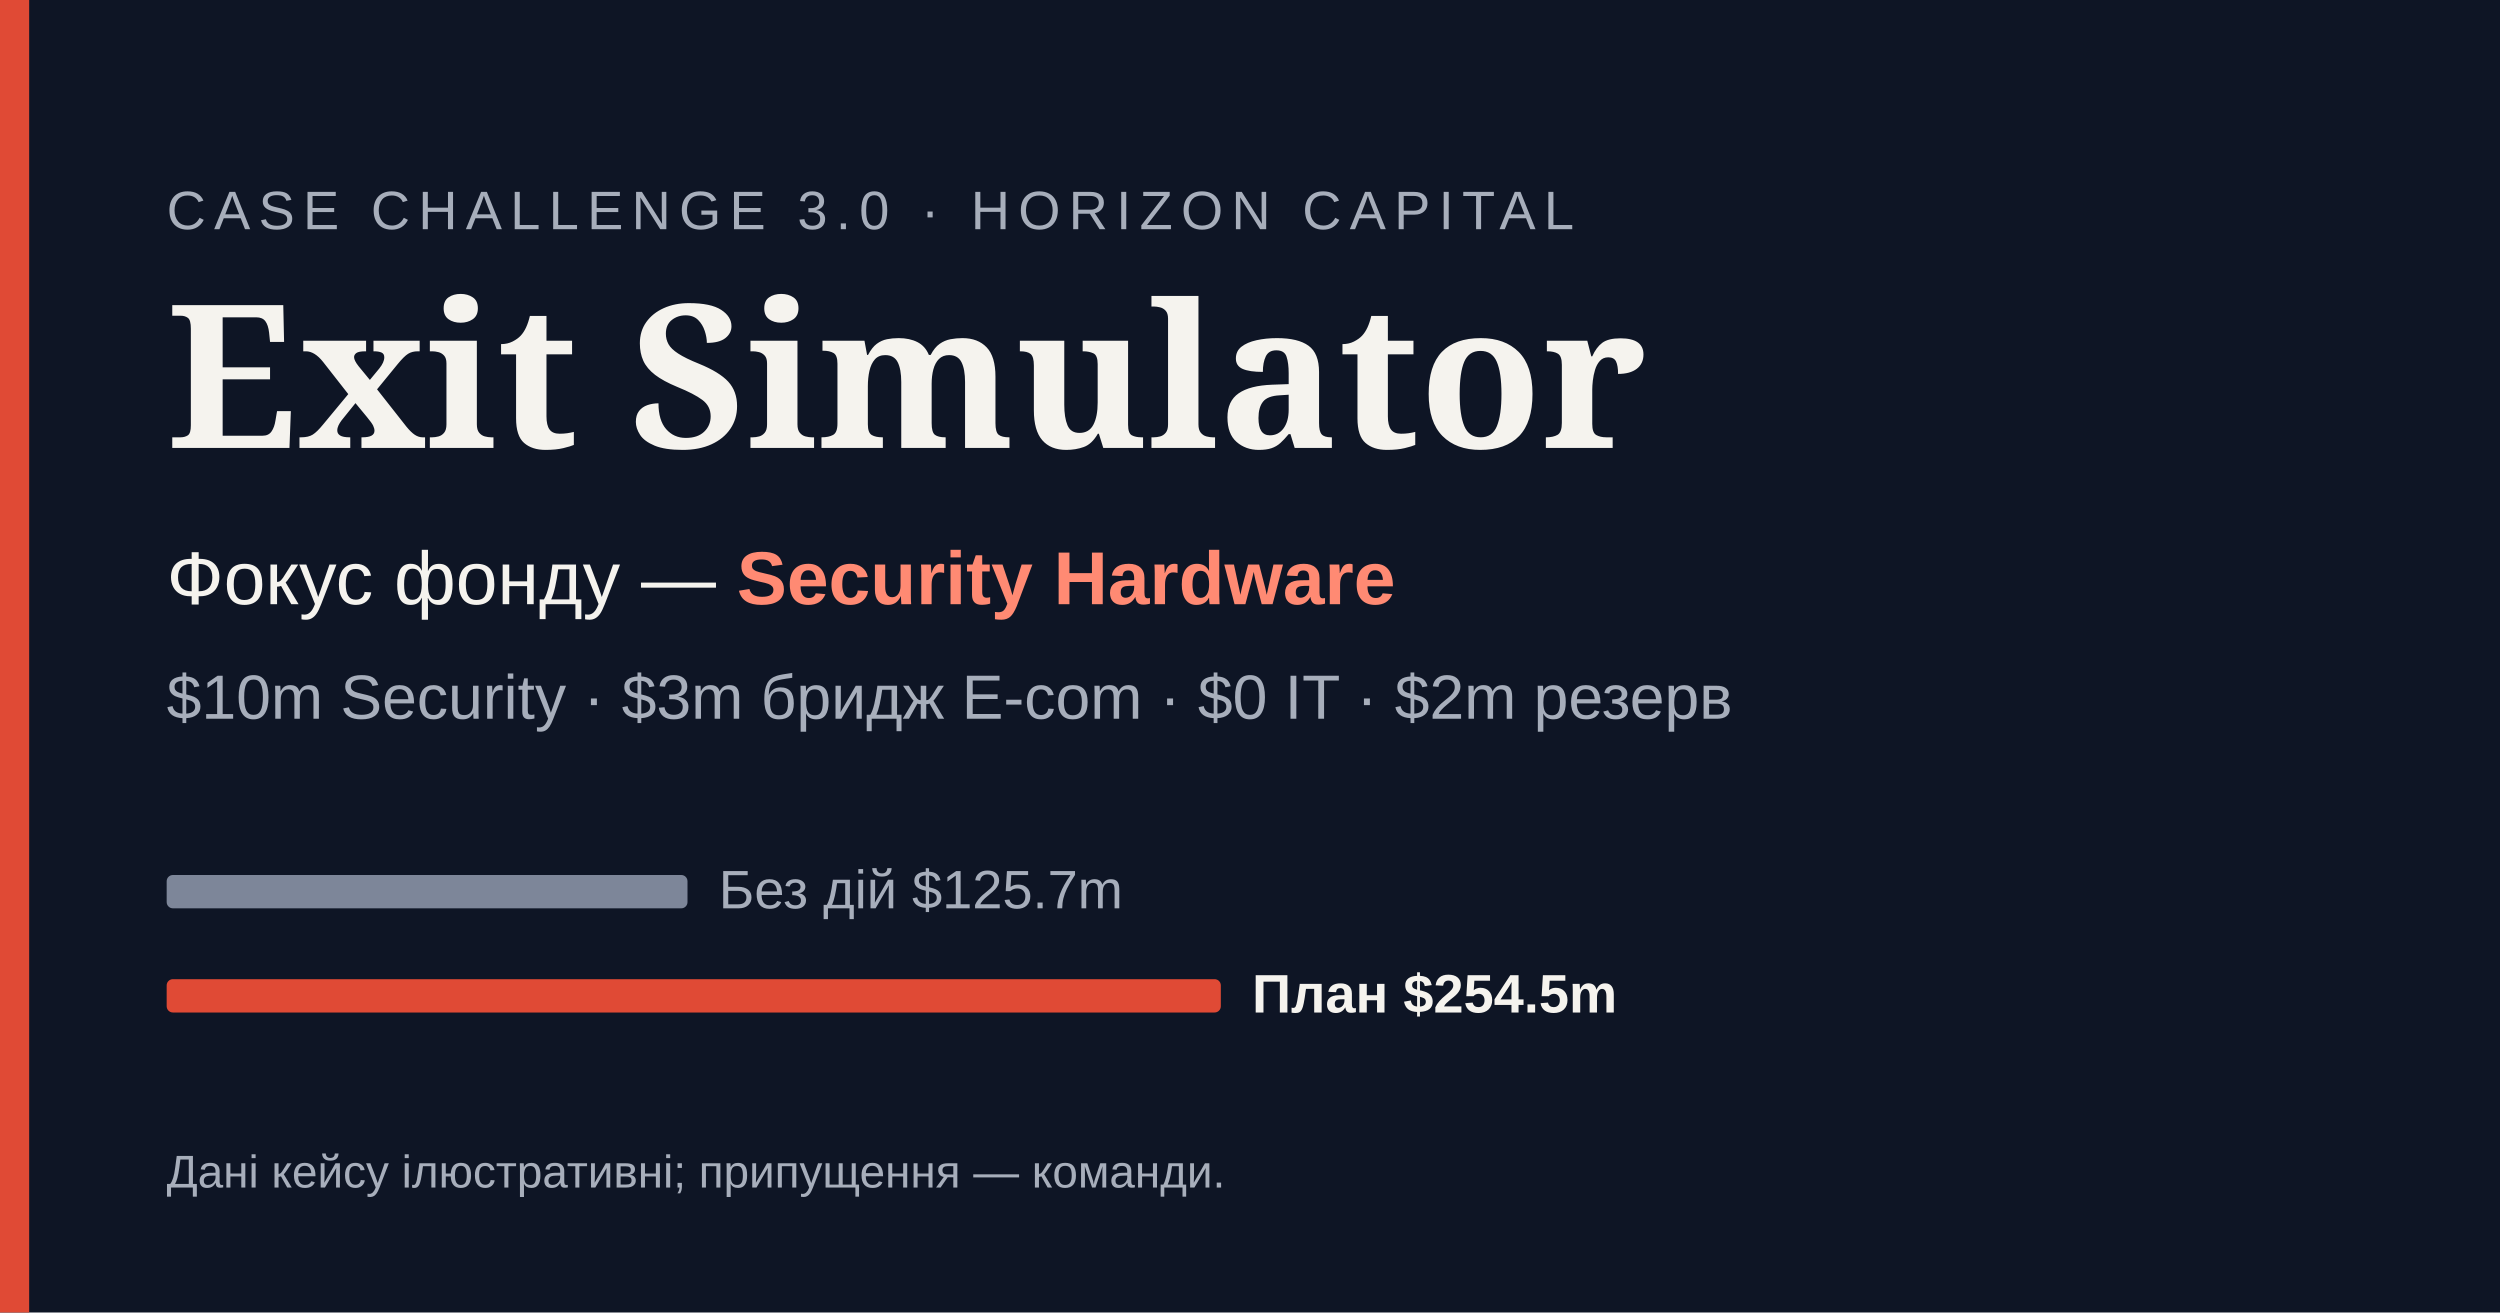
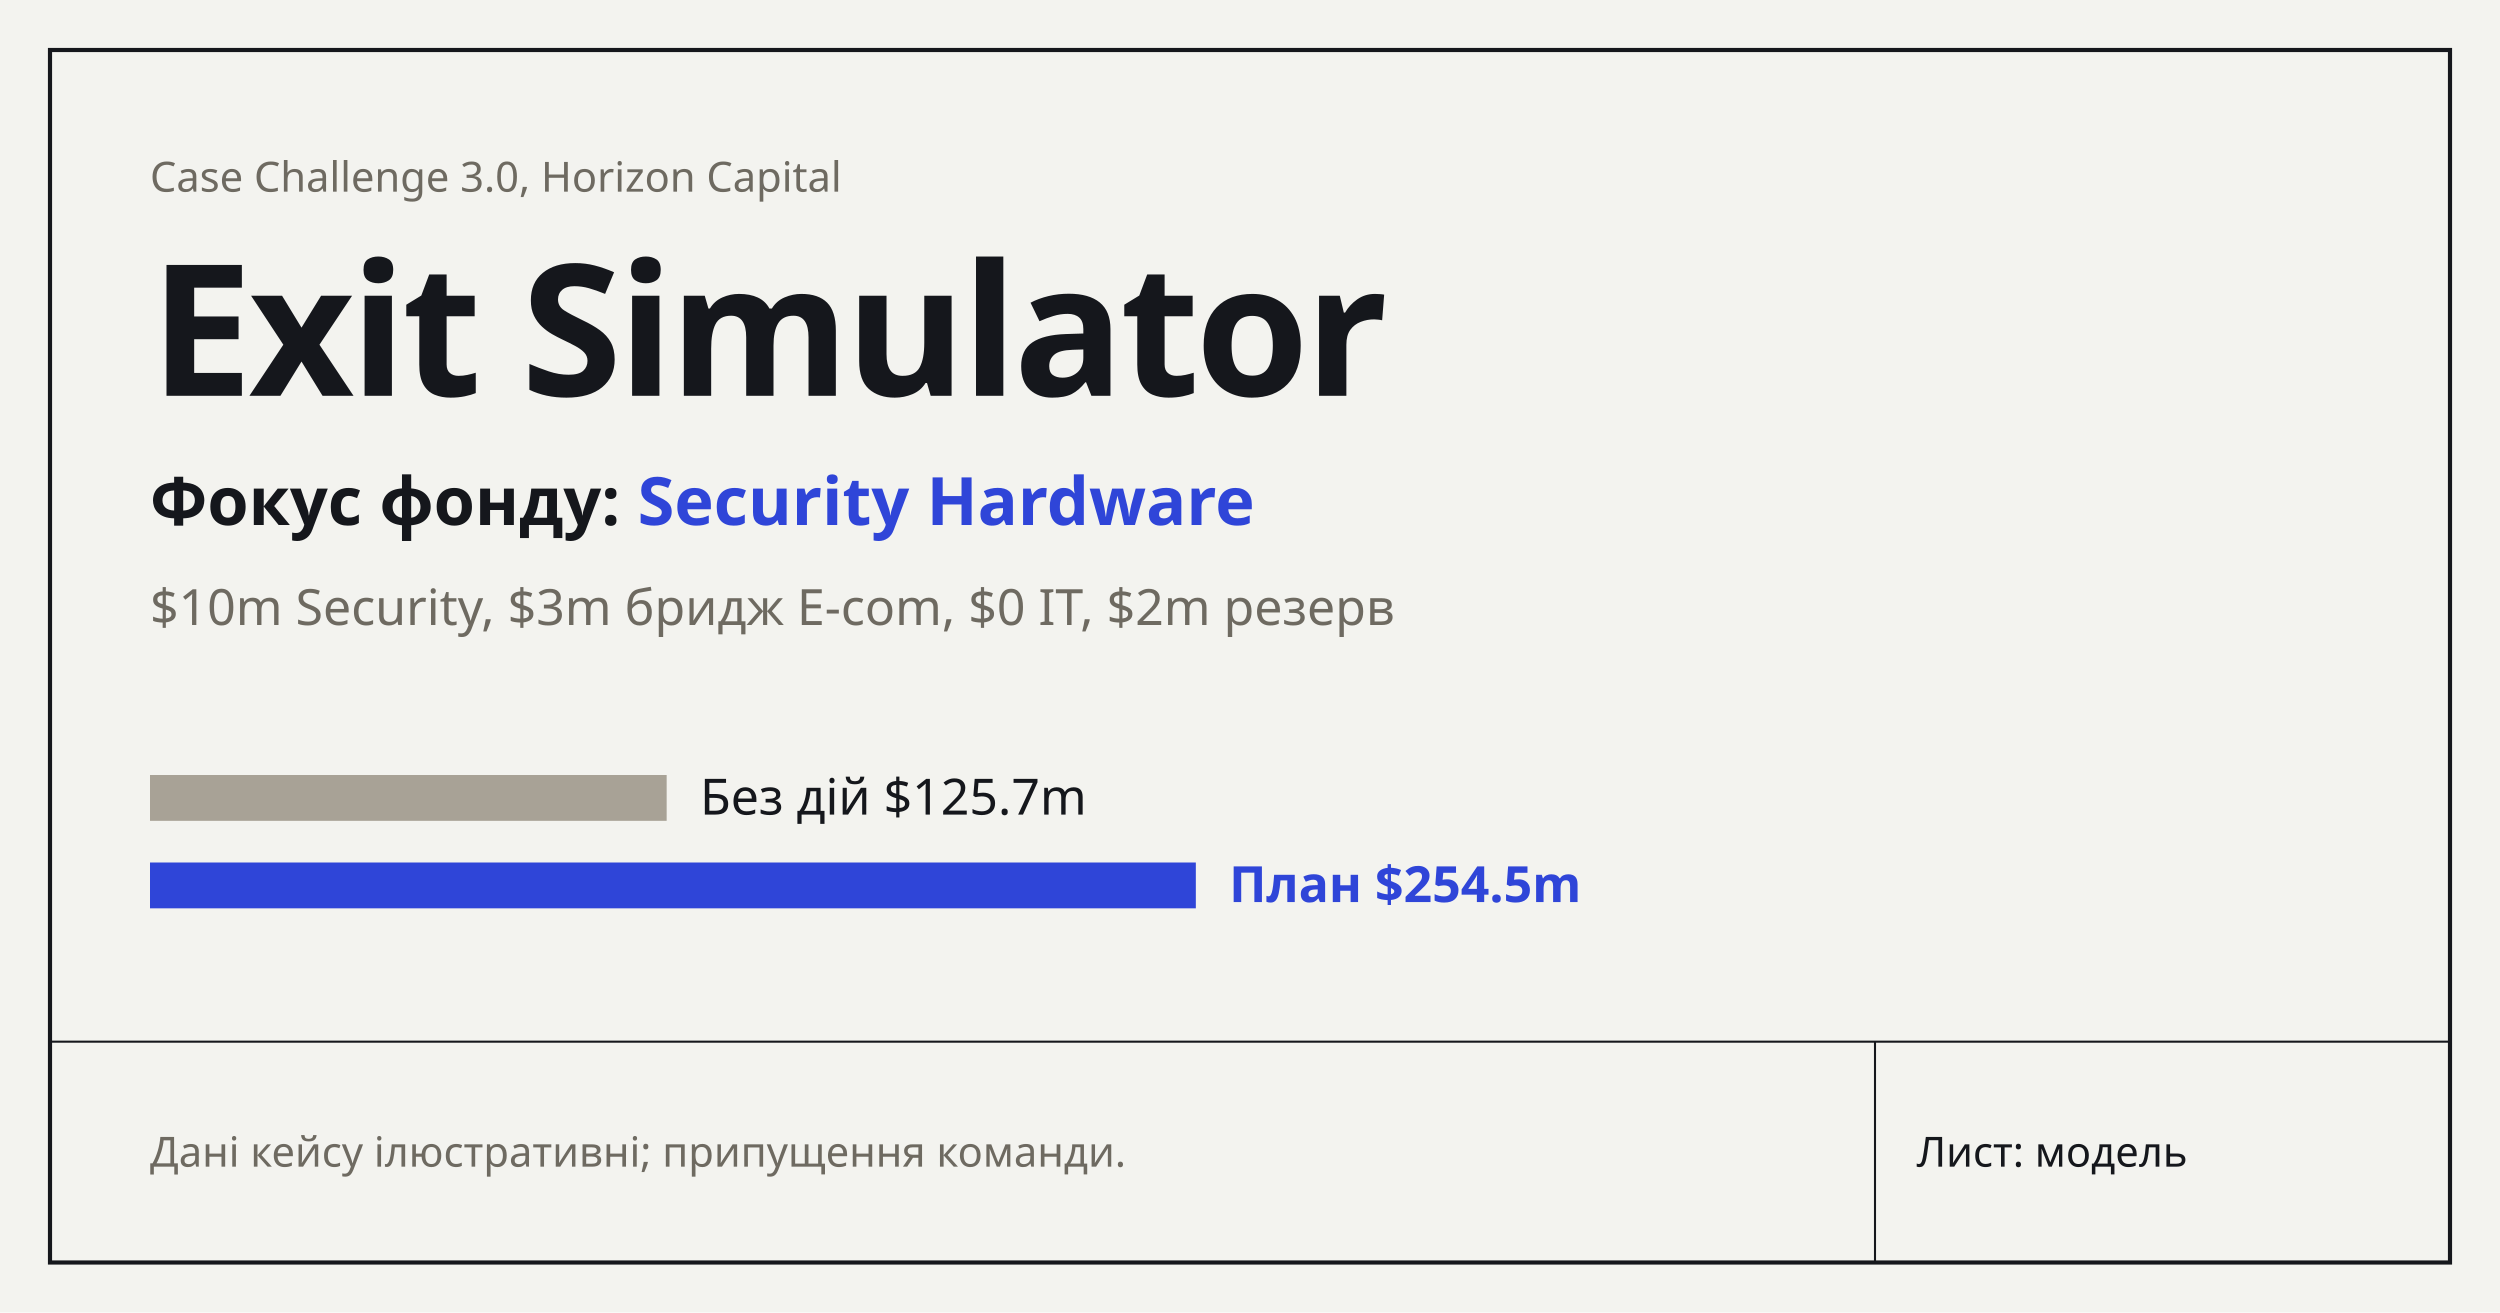
<svg xmlns="http://www.w3.org/2000/svg" width="1200" height="630" viewBox="0 0 1200 630">
-   <rect width="1200" height="630" fill="#0E1525" />
-   <rect x="0" y="0" width="14" height="630" fill="#E04A35" />
-   <text x="80" y="110" font-family="Helvetica Neue, Arial, sans-serif" font-size="26" letter-spacing="4" fill="#A7AEBB">CASE CHALLENGE 3.0 · HORIZON CAPITAL</text>
-   <text x="80" y="215" font-family="Georgia, serif" font-size="96" font-weight="bold" fill="#F5F3EE">Exit Simulator</text>
-   <text x="80" y="290" font-family="Helvetica Neue, Arial, sans-serif" font-size="36" fill="#F5F3EE">Фокус фонду — <tspan fill="#FF8A73" font-weight="bold">Security Hardware</tspan>
+   <style>
+     @font-face { font-family: 'Geologica'; font-weight: 700; src: url('../node_modules/@fontsource/geologica/files/geologica-cyrillic-700-normal.woff2'), url('../node_modules/@fontsource/geologica/files/geologica-latin-700-normal.woff2'); }
+     @font-face { font-family: 'Onest'; font-weight: 400; src: url('../node_modules/@fontsource/onest/files/onest-cyrillic-400-normal.woff2'), url('../node_modules/@fontsource/onest/files/onest-latin-400-normal.woff2'); }
+     @font-face { font-family: 'Onest'; font-weight: 600; src: url('../node_modules/@fontsource/onest/files/onest-cyrillic-600-normal.woff2'), url('../node_modules/@fontsource/onest/files/onest-latin-600-normal.woff2'); }
+     @font-face { font-family: 'JetBrains Mono'; src: url('../node_modules/@fontsource/jetbrains-mono/files/jetbrains-mono-cyrillic-400-normal.woff2'), url('../node_modules/@fontsource/jetbrains-mono/files/jetbrains-mono-latin-400-normal.woff2'); }
+     .d { font-family: Geologica; font-weight: 700; }
+     .s { font-family: Onest; }
+     .m { font-family: 'JetBrains Mono'; }
+   </style>
+   <rect width="1200" height="630" fill="#F3F3EF" />
+   <rect x="24" y="24" width="1152" height="582" fill="none" stroke="#15171C" stroke-width="2" />
+   <text x="72" y="92" class="m" font-size="20" fill="#6E6A61">Case Challenge 3.0, Horizon Capital</text>
+   <text x="72" y="190" class="d" font-size="88" letter-spacing="-2" fill="#15171C">Exit Simulator</text>
+   <text x="72" y="252" class="s" font-size="32" font-weight="600" fill="#15171C">Фокус фонду: <tspan fill="#2F45D8">Security Hardware</tspan>
  </text>
-   <text x="80" y="345" font-family="Helvetica Neue, Arial, sans-serif" font-size="30" fill="#A7AEBB">$10m Security · $3m бридж E-com · $0 IT · $2m резерв</text>
-   <g font-family="Helvetica Neue, Arial, sans-serif">
-     <rect x="80" y="420" width="250" height="16" rx="3" fill="#7D8699" />
-     <text x="345" y="436" font-size="26" fill="#A7AEBB">Без дій  $125.7m</text>
-     <rect x="80" y="470" width="506" height="16" rx="3" fill="#E04A35" />
-     <text x="601" y="486" font-size="26" fill="#F5F3EE" font-weight="bold">План  $254.5m</text>
-   </g>
-   <text x="80" y="570" font-family="Helvetica Neue, Arial, sans-serif" font-size="22" fill="#A7AEBB">Дані кейсу ілюстративні; припущення — команди.</text>
+   <text x="72" y="300" class="s" font-size="24" fill="#6E6A61">$10m Security, $3m бридж E-com, $0 IT, $2m резерв</text>
+   <rect x="72" y="372" width="248" height="22" fill="#A8A296" />
+   <text x="336" y="391" class="s" font-size="24" fill="#15171C">Без дій $125.7m</text>
+   <rect x="72" y="414" width="502" height="22" fill="#2F45D8" />
+   <text x="590" y="433" class="s" font-size="24" font-weight="600" fill="#2F45D8">План $254.5m</text>
+   <line x1="24" y1="500" x2="1176" y2="500" stroke="#15171C" stroke-width="1" />
+   <text x="72" y="560" class="s" font-size="20" fill="#6E6A61">Дані кейсу ілюстративні; припущення команди.</text>
+   <line x1="900" y1="500" x2="900" y2="606" stroke="#15171C" stroke-width="1" />
+   <text x="920" y="560" class="m" font-size="20" fill="#15171C">Лист: модель</text>
</svg>
